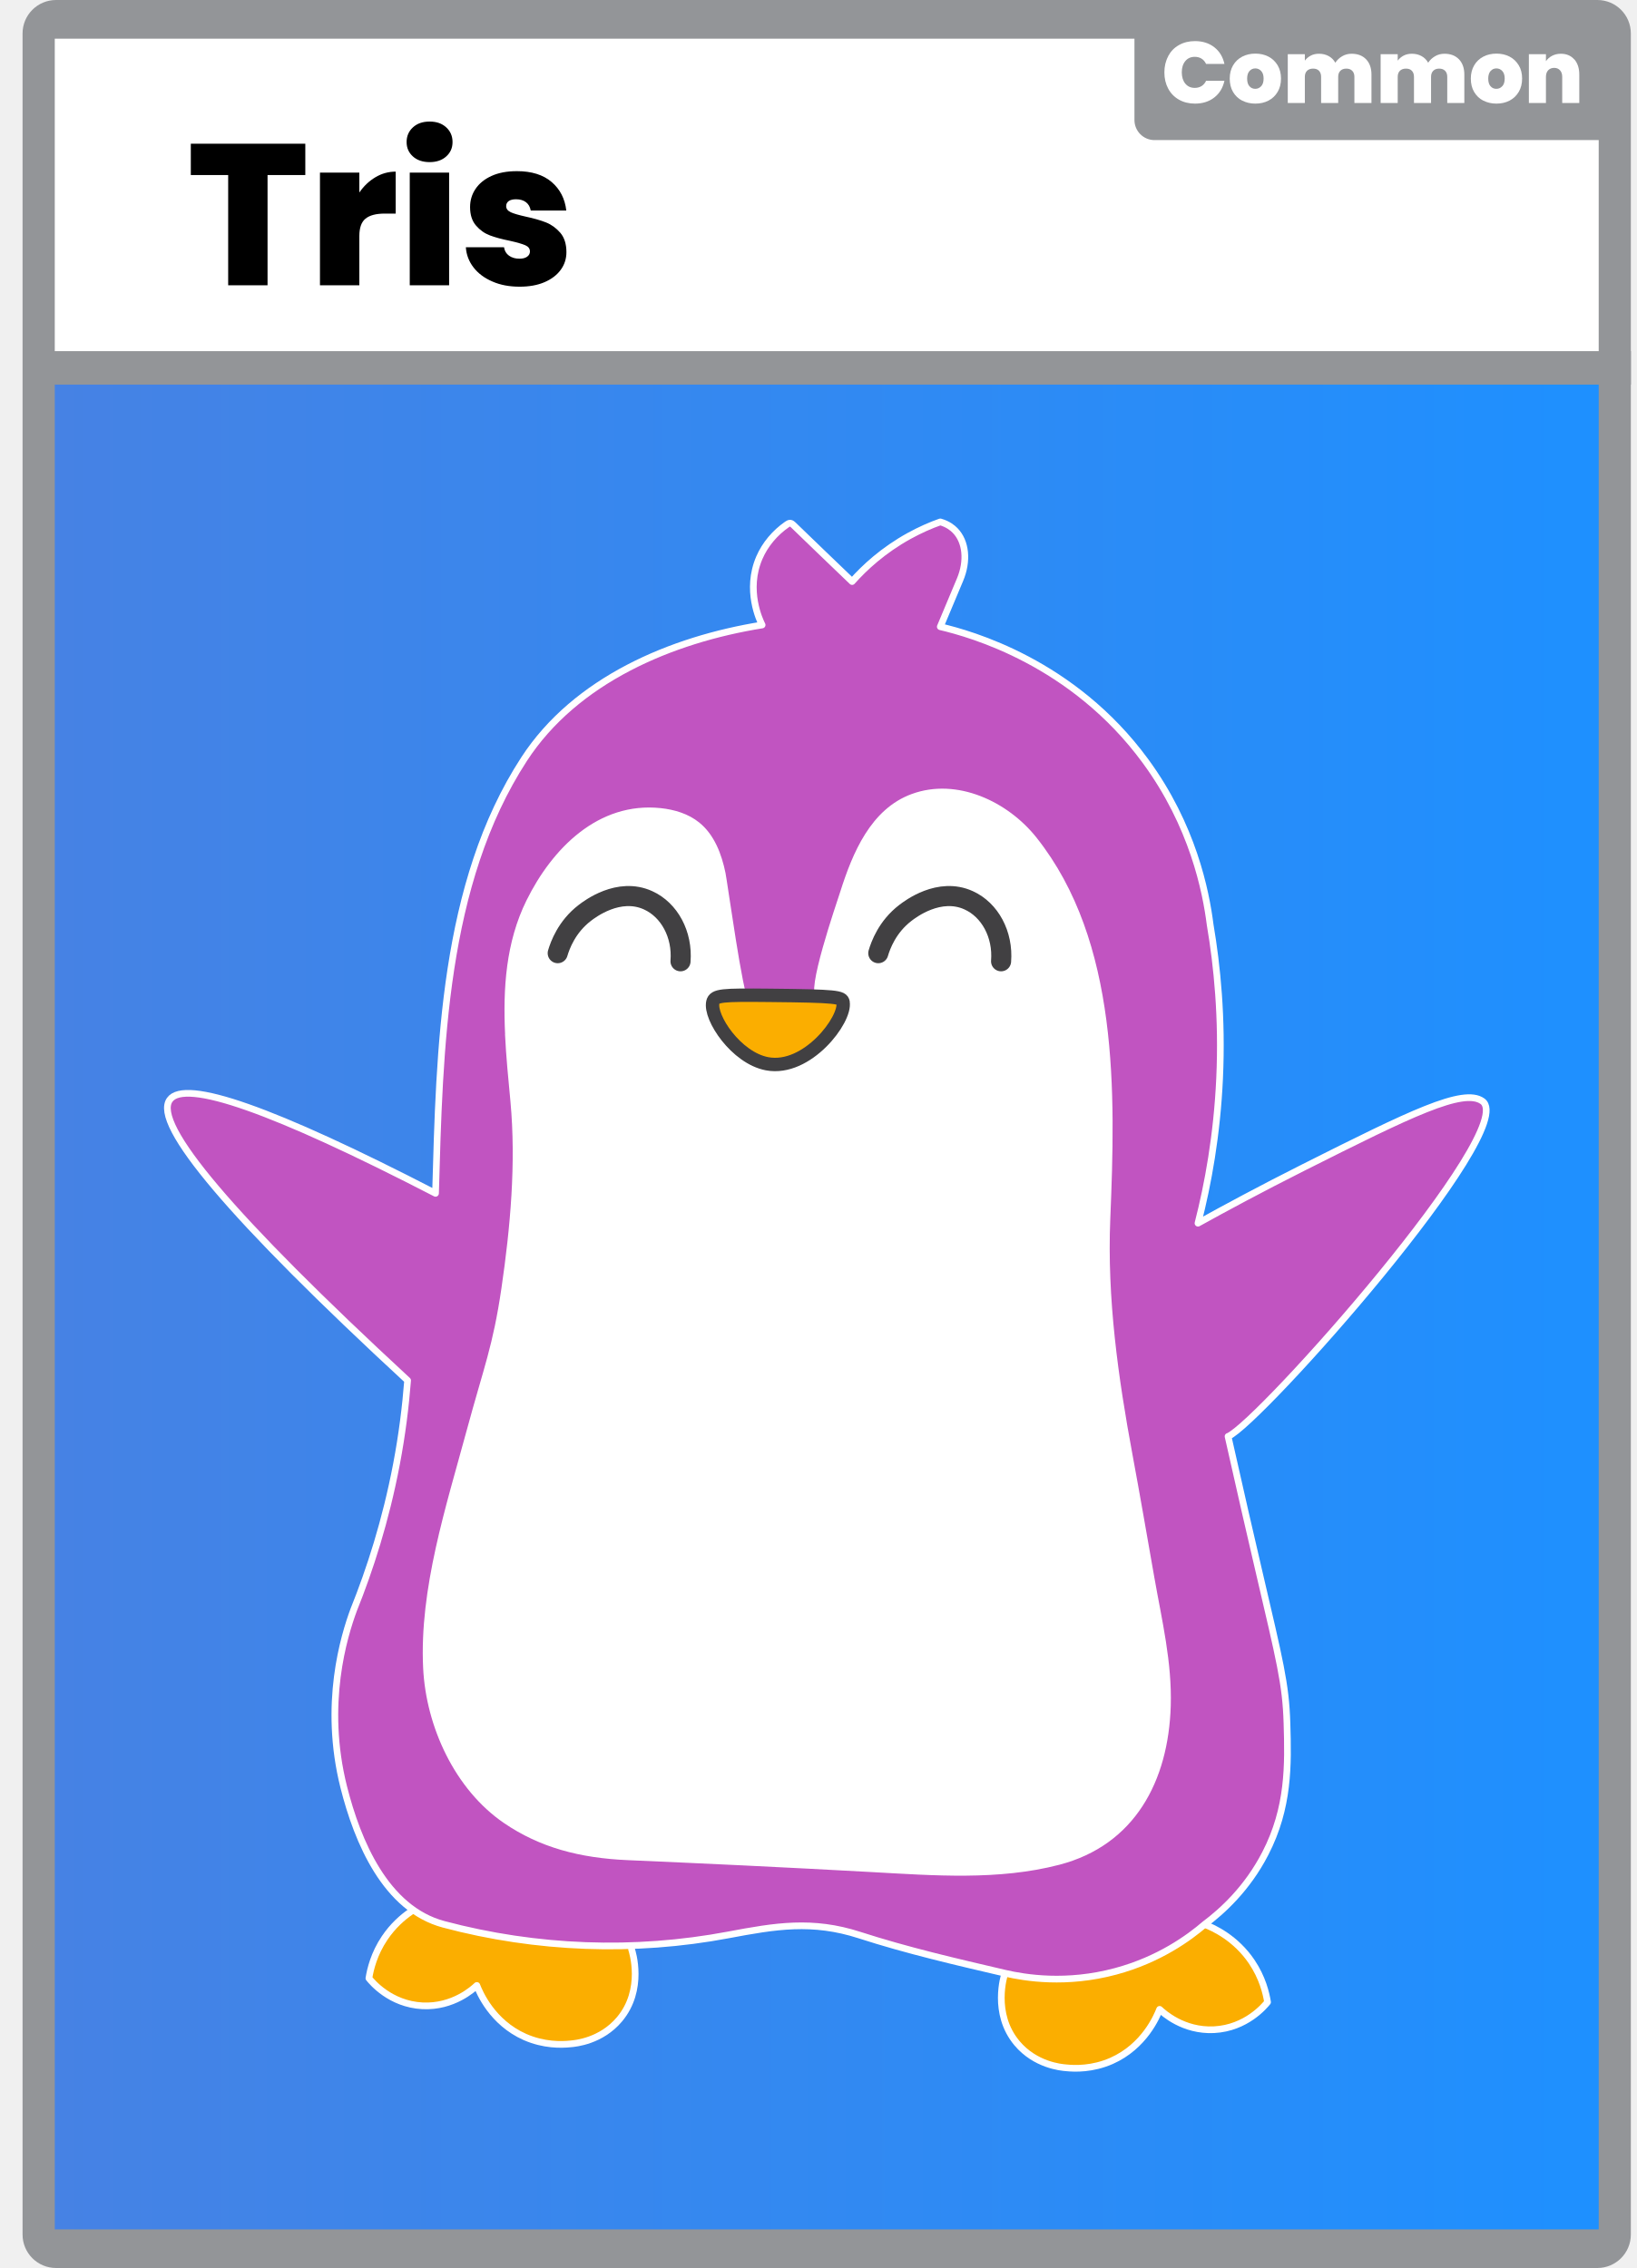
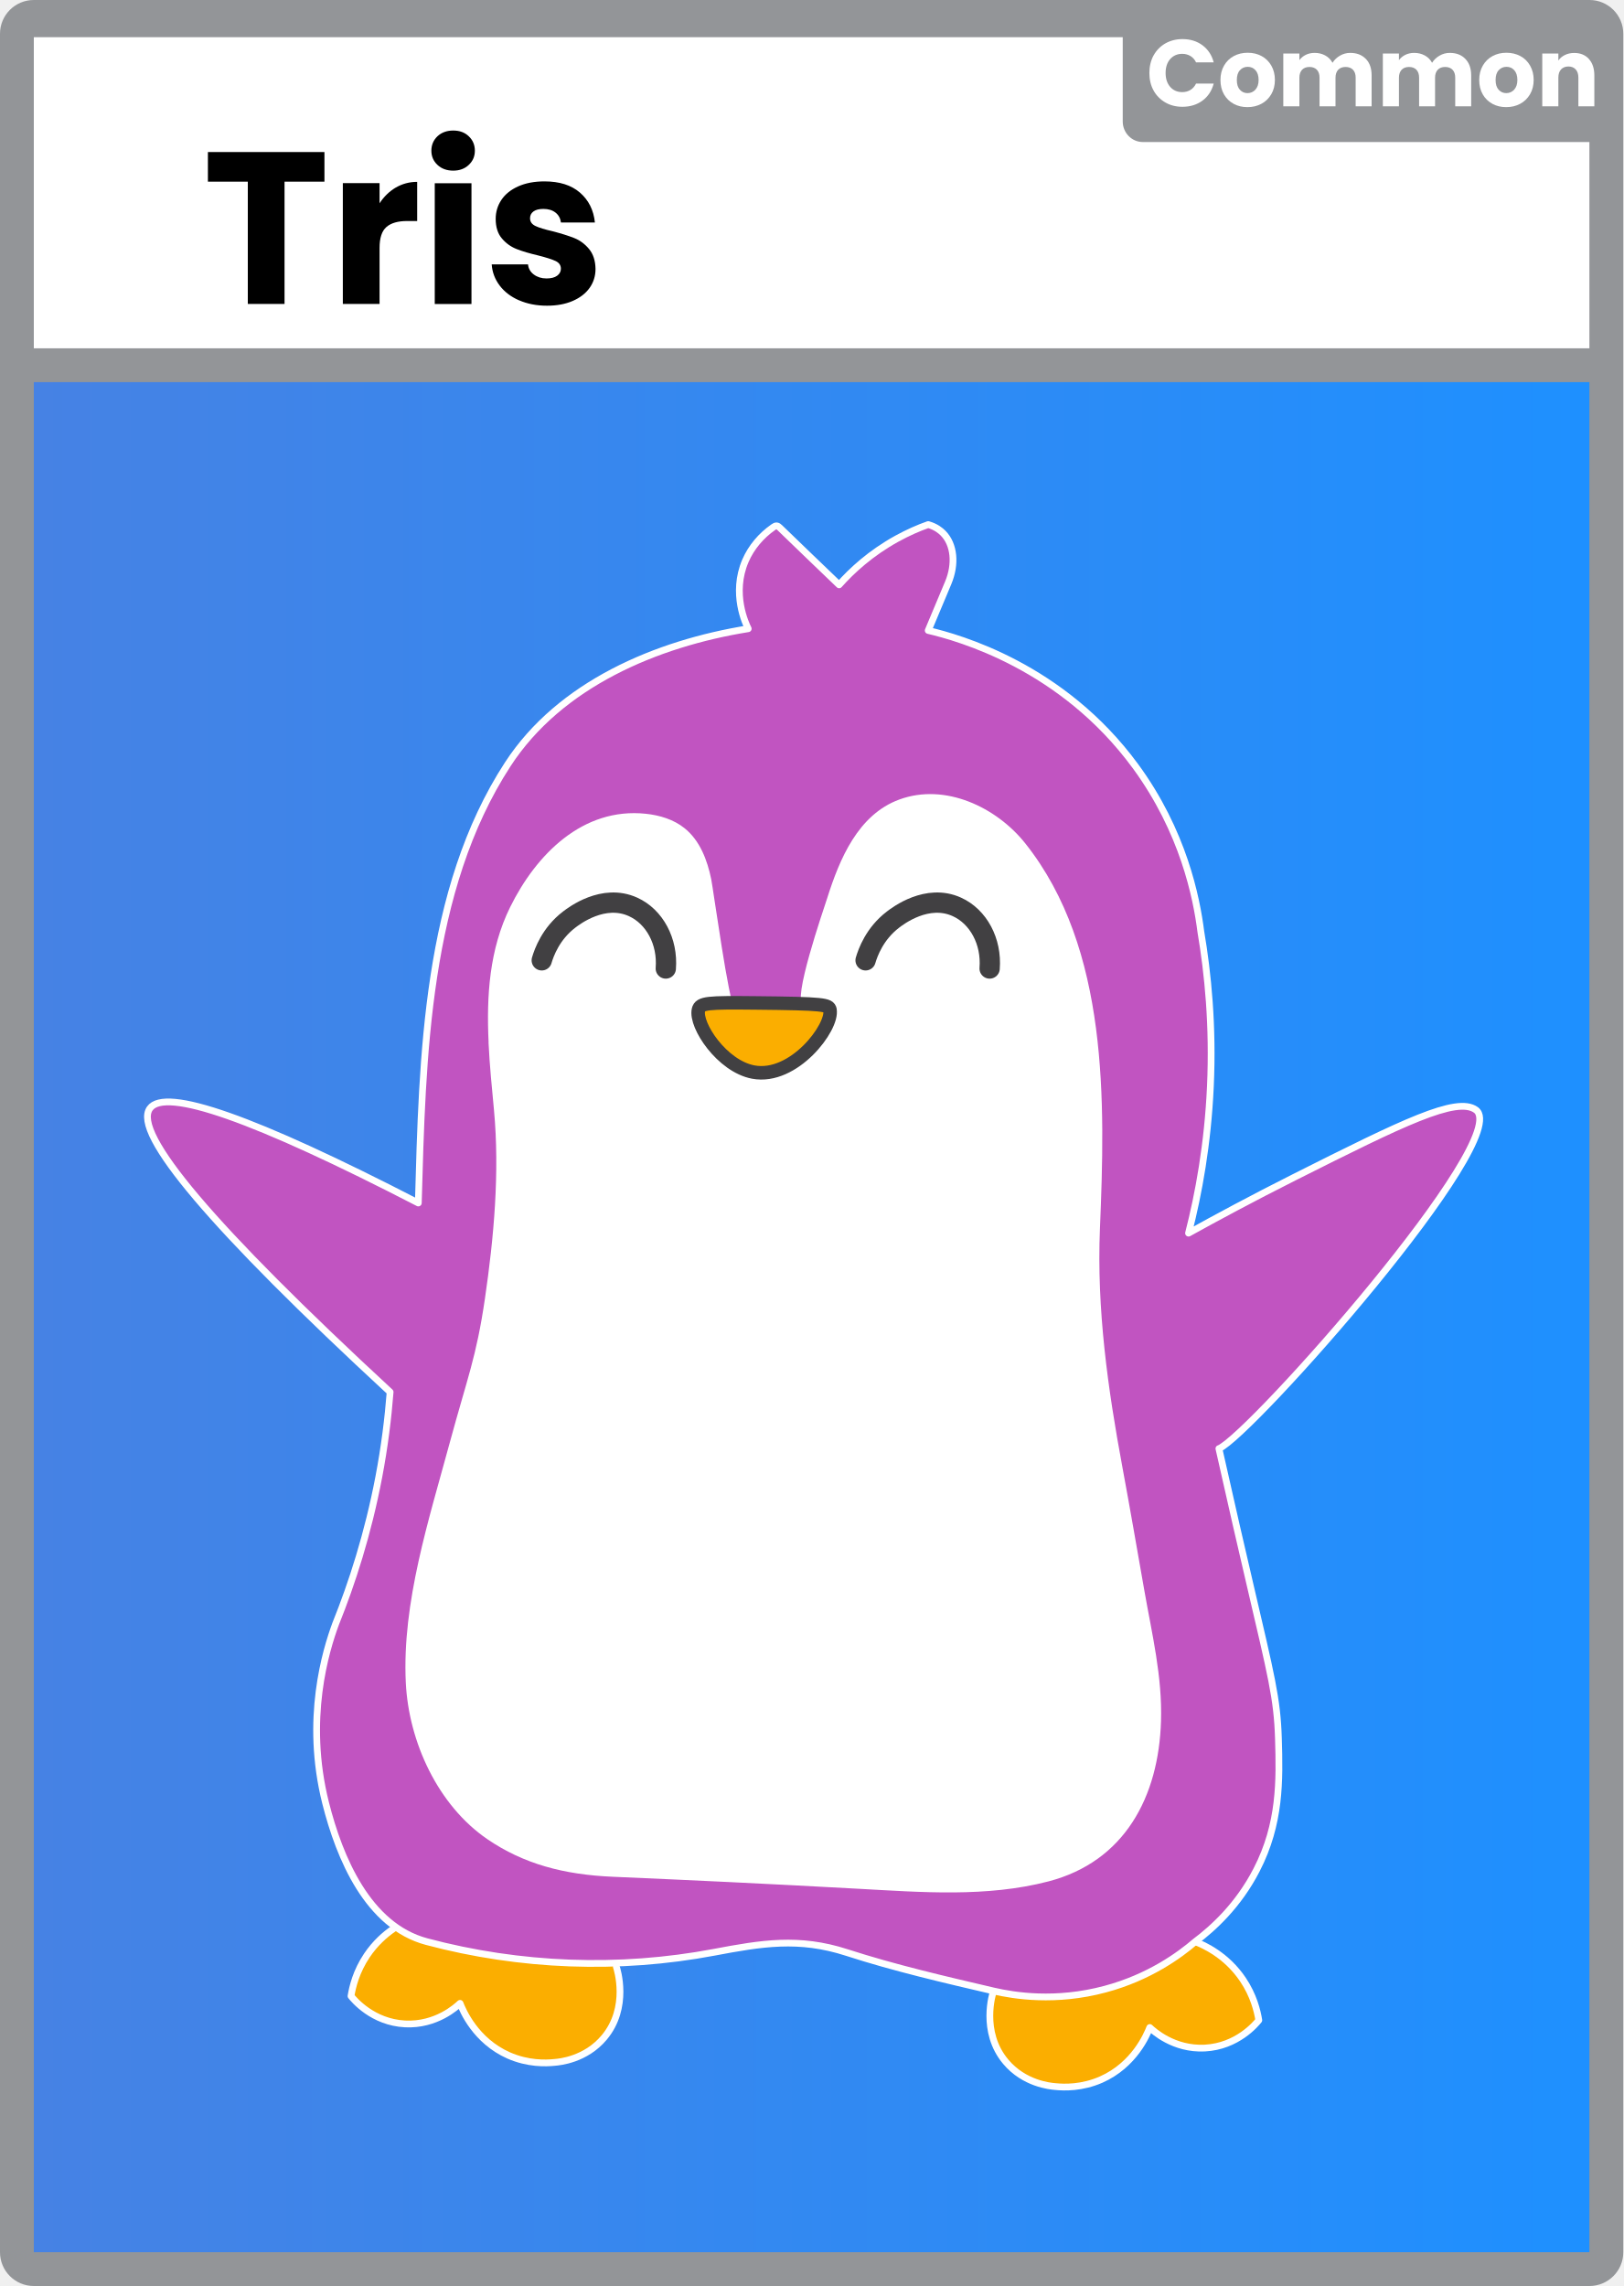
- <svg xmlns="http://www.w3.org/2000/svg" id="Outline" width="244.38" height="338.83" viewBox="0 0 244.38 338.83">
+ <svg xmlns="http://www.w3.org/2000/svg" id="Outline" width="240" height="338" viewBox="0 0 240 338">
  <defs>
    <style>
      .cls-1 {
        fill: #c154c1;
      }

      .cls-1, .cls-2, .cls-3, .cls-4 {
        stroke-linecap: round;
        stroke-linejoin: round;
      }

      .cls-1, .cls-3 {
        stroke: #fff;
      }

      .cls-2 {
        stroke-width: 2px;
      }

      .cls-2, .cls-3 {
        fill: #fbae00;
      }

      .cls-2, .cls-4 {
        stroke: #414042;
      }

      .cls-5 {
        fill: #fff;
      }

      .cls-6 {
        stroke: #939598;
        stroke-miterlimit: 10;
        stroke-width: 5px;
      }

      .cls-6, .cls-4 {
        fill: none;
      }

      .cls-7 {
        fill: #939598;
      }

      .cls-4 {
        stroke-width: 3px;
      }

      .cls-8 {
        fill: url(#linear-gradient);
      }
    </style>
-     <linearGradient id="linear-gradient" x1="8.18" y1="194.01" x2="238.78" y2="194.01" gradientUnits="userSpaceOnUse">
+     <linearGradient id="linear-gradient" x1="5" y1="144.34" x2="235" y2="144.34" gradientTransform="translate(0 338.34) scale(1 -1)" gradientUnits="userSpaceOnUse">
      <stop offset="0" stop-color="#4682e4" />
      <stop offset="1" stop-color="#1e90ff" />
    </linearGradient>
  </defs>
-   <rect class="cls-7" x="3.37" width="240.21" height="338.83" rx="5" ry="5" />
-   <rect class="cls-8" x="8.18" y="54.96" width="230.6" height="278.1" />
+   <path class="cls-7" d="M5,0h230.01c2.76,0,5,2.23,5,4.99v328.02c0,2.75-2.24,4.99-5,4.99H5c-2.76,0-5-2.23-5-4.99V4.99C0,2.23,2.24,0,5,0Z" />
+   <rect class="cls-8" x="5" y="55" width="230" height="278" />
  <g>
-     <path class="cls-3" d="M94.33,291.22c.11.31,1.93,6.01-1.81,10.46-2.73,3.25-6.55,3.61-7.32,3.67-1.34.14-3.94.22-6.79-1.03-4.91-2.17-6.79-6.67-7.19-7.7-.51.48-3.52,3.27-8.13,3.04-4.81-.25-7.57-3.59-7.99-4.12.22-1.37.77-3.66,2.35-6.01,2.41-3.58,5.71-5.08,7.05-5.6" />
-     <path class="cls-3" d="M150.09,294.79c-.11.31-1.93,6.01,1.81,10.46,2.73,3.25,6.55,3.61,7.32,3.67,1.34.14,3.94.22,6.79-1.03,4.91-2.17,6.79-6.67,7.19-7.7.51.48,3.52,3.27,8.13,3.04,4.81-.25,7.57-3.59,7.99-4.12-.22-1.37-.77-3.66-2.35-6.01-2.41-3.58-5.71-5.08-7.05-5.6" />
-     <path class="cls-1" d="M183.42,214.59c1.86,8.28,3.43,15.13,4.57,19.98,3.17,13.61,4.05,16.95,4.23,22.88.19,6.22.3,12.6-3.23,19.44-2.72,5.29-6.5,8.68-9.06,10.6-2.31,1.98-6.78,5.27-13.3,7.02-7.35,1.98-13.51.98-16.53.28-7.24-1.69-14.64-3.4-21.71-5.69s-12.57-1.36-19.62-.03c-14.04,2.65-28.68,2.1-42.49-1.58-8.68-2.31-12.89-12.37-14.94-20.51-3.12-12.4.06-22.6,1.48-26.46,2.42-6.01,4.78-13.3,6.39-21.74.85-4.47,1.37-8.68,1.67-12.55-26.28-24.29-38.12-38.27-35.53-41.92,2.26-3.19,15.49,1.47,39.7,13.97.61-21.51,1.1-46.23,13.23-64.87,7.7-11.84,22.01-17.86,35.55-20.04-.34-.68-2.51-5.2-.41-10.06.86-1.99,2.33-3.71,4.11-4.95.16-.11.33-.22.52-.2.17.02.31.15.44.27,2.91,2.83,5.85,5.63,8.78,8.45,1.86-2.09,4.65-4.68,8.53-6.82,1.64-.9,3.21-1.59,4.64-2.09,1.15.33,1.84.9,2.21,1.28,1.64,1.67,1.91,4.57.74,7.35-.98,2.35-1.97,4.69-2.95,7.03,4.53,1.07,19.81,5.29,30.63,20.05,7.09,9.66,9.04,19.44,9.68,24.5,1.04,6.11,1.82,13.89,1.41,22.88-.39,8.54-1.74,15.88-3.23,21.68,4.02-2.23,9.36-5.11,15.72-8.31,15.92-8,23.94-11.96,26.77-9.91,5.67,4.11-33.24,48-37.99,50.08Z" />
-     <path class="cls-5" d="M75.43,154.53c.16,3.38.5,6.75.81,10.04.85,9.19-.01,18.78-1.35,27.91-1.27,8.64-2.57,11.57-5.19,21.23-3.07,11.34-7.08,23.64-6.5,35.5.43,8.74,4.73,18.13,12.08,23.15,5.32,3.63,11.27,5.23,18.5,5.54,5.74.25,11.52.51,17.32.79,6.4.31,12.76.64,19.09.99,9.28.51,18.92,1.28,28.02-1.09,11.29-2.94,16.31-12.53,16.65-23.71.2-6.58-1.32-12.8-2.45-19.22-1.07-6.07-2.12-12.19-3.25-18.27-2.16-11.62-3.82-23.43-3.33-35.28.78-18.74,1.34-41.42-11.03-56.99-4.26-5.36-11.85-8.98-18.62-6.5-6.13,2.24-8.85,8.83-10.67,14.57-.55,1.72-5.32,15.5-3.5,15.75-2.26-.32-2.6.24-4.85-.08,0,0-5.27.28-5.41.28-.72,0-3.1-17.29-3.39-18.72-.58-2.84-1.68-5.74-3.94-7.55-1.61-1.3-3.68-1.92-5.74-2.14-9.32-.98-16.22,6.03-20.05,13.8-3.08,6.25-3.51,13.12-3.19,19.98Z" />
-     <path class="cls-4" d="M83.3,142.4c.34-1.15,1.33-3.94,4.05-6.02.72-.55,5.06-3.88,9.45-1.88,3.18,1.44,5.16,5.11,4.84,9.11" />
-     <path class="cls-4" d="M131.18,142.4c.34-1.15,1.33-3.94,4.05-6.02.72-.55,5.06-3.88,9.45-1.88,3.18,1.44,5.16,5.11,4.84,9.11" />
-     <path class="cls-2" d="M125.92,149.72c-.16-.77-.87-.92-11.02-1.02-7.05-.07-8.18-.02-8.43,1.02-.53,2.28,3.48,8.33,8.1,9.2,6,1.13,11.86-6.66,11.34-9.2Z" />
+     <path class="cls-3" d="M91.13,290.81c.11.31,1.93,6.01-1.81,10.46-2.73,3.25-6.55,3.61-7.32,3.67-1.34.14-3.94.22-6.79-1.03-4.91-2.17-6.79-6.67-7.19-7.7-.51.48-3.52,3.27-8.13,3.04-4.81-.25-7.57-3.59-7.99-4.12.22-1.37.77-3.66,2.35-6.01,2.41-3.58,5.71-5.08,7.05-5.6" />
+     <path class="cls-3" d="M146.89,294.38c-.11.31-1.93,6.01,1.81,10.46,2.73,3.25,6.55,3.61,7.32,3.67,1.34.14,3.94.22,6.79-1.03,4.91-2.17,6.79-6.67,7.19-7.7.51.48,3.52,3.27,8.13,3.04,4.81-.25,7.57-3.59,7.99-4.12-.22-1.37-.77-3.66-2.35-6.01-2.41-3.58-5.71-5.08-7.05-5.6" />
+     <path class="cls-1" d="M180.22,214.18c1.86,8.28,3.43,15.13,4.57,19.98,3.17,13.61,4.05,16.95,4.23,22.88.19,6.22.3,12.6-3.23,19.44-2.72,5.29-6.5,8.68-9.06,10.6-2.31,1.98-6.78,5.27-13.3,7.02-7.35,1.98-13.51.98-16.53.28-7.24-1.69-14.64-3.4-21.71-5.69s-12.57-1.36-19.62-.03c-14.04,2.65-28.68,2.1-42.49-1.58-8.68-2.31-12.89-12.37-14.94-20.51-3.12-12.4.06-22.6,1.48-26.46,2.42-6.01,4.78-13.3,6.39-21.74.85-4.47,1.37-8.68,1.67-12.55-26.28-24.29-38.12-38.27-35.53-41.92,2.26-3.19,15.49,1.47,39.7,13.97.61-21.51,1.1-46.23,13.23-64.87,7.7-11.84,22.01-17.86,35.55-20.04-.34-.68-2.51-5.2-.41-10.06.86-1.99,2.33-3.71,4.11-4.95.16-.11.33-.22.52-.2.17.02.31.15.44.27,2.91,2.83,5.85,5.63,8.78,8.45,1.86-2.09,4.65-4.68,8.53-6.82,1.64-.9,3.21-1.59,4.64-2.09,1.15.33,1.84.9,2.21,1.28,1.64,1.67,1.91,4.57.74,7.35-.98,2.35-1.97,4.69-2.95,7.03,4.53,1.07,19.81,5.29,30.63,20.05,7.09,9.66,9.04,19.44,9.68,24.5,1.04,6.11,1.82,13.89,1.41,22.88-.39,8.54-1.74,15.88-3.23,21.68,4.02-2.23,9.36-5.11,15.72-8.31,15.92-8,23.94-11.96,26.77-9.91,5.67,4.11-33.24,48-37.99,50.08h-.01Z" />
+     <path class="cls-5" d="M72.23,154.12c.16,3.38.5,6.75.81,10.04.85,9.19-.01,18.78-1.35,27.91-1.27,8.64-2.57,11.57-5.19,21.23-3.07,11.34-7.08,23.64-6.5,35.5.43,8.74,4.73,18.13,12.08,23.15,5.32,3.63,11.27,5.23,18.5,5.54,5.74.25,11.52.51,17.32.79,6.4.31,12.76.64,19.09.99,9.28.51,18.92,1.28,28.02-1.09,11.29-2.94,16.31-12.53,16.65-23.71.2-6.58-1.32-12.8-2.45-19.22-1.07-6.07-2.12-12.19-3.25-18.27-2.16-11.62-3.82-23.43-3.33-35.28.78-18.74,1.34-41.42-11.03-56.99-4.26-5.36-11.85-8.98-18.62-6.5-6.13,2.24-8.85,8.83-10.67,14.57-.55,1.72-5.32,15.5-3.5,15.75-2.26-.32-2.6.24-4.85-.08,0,0-5.27.28-5.41.28-.72,0-3.1-17.29-3.39-18.72-.58-2.84-1.68-5.74-3.94-7.55-1.61-1.3-3.68-1.92-5.74-2.14-9.32-.98-16.22,6.03-20.05,13.8-3.08,6.25-3.51,13.12-3.19,19.98v.02Z" />
+     <path class="cls-4" d="M80.1,141.99c.34-1.15,1.33-3.94,4.05-6.02.72-.55,5.06-3.88,9.45-1.88,3.18,1.44,5.16,5.11,4.84,9.11" />
+     <path class="cls-4" d="M127.98,141.99c.34-1.15,1.33-3.94,4.05-6.02.72-.55,5.06-3.88,9.45-1.88,3.18,1.44,5.16,5.11,4.84,9.11" />
+     <path class="cls-2" d="M122.72,149.31c-.16-.77-.87-.92-11.02-1.02-7.05-.07-8.18-.02-8.43,1.02-.53,2.28,3.48,8.33,8.1,9.2,6,1.13,11.86-6.66,11.34-9.2h.01Z" />
  </g>
-   <rect class="cls-5" x="8.18" y="5.78" width="230.6" height="49.18" />
-   <path class="cls-7" d="M169.44,5.17h70.57v15.76h-67.57c-1.66,0-3-1.34-3-3V5.17h0Z" />
-   <line class="cls-6" x1="5.96" y1="54.96" x2="243.59" y2="54.96" />
+   <rect class="cls-5" x="5" y="5.5" width="230" height="49" />
+   <path class="cls-7" d="M166,5h70v16h-67.02c-1.65,0-2.98-1.36-2.98-3.05V5h0Z" />
+   <line class="cls-6" x1="2.5" y1="54" x2="237.5" y2="54" />
  <g>
-     <path d="M45.6,21.47v4.68h-5.64v16.47h-5.88v-16.47h-5.58v-4.68h17.1Z" />
-     <path d="M56.07,26.48c.94-.56,1.95-.84,3.03-.84v6.27h-1.65c-1.28,0-2.23.25-2.85.75-.62.5-.93,1.37-.93,2.61v7.35h-5.88v-16.83h5.88v2.97c.66-.96,1.46-1.72,2.4-2.28Z" />
-     <path d="M61.67,23.37c-.63-.57-.94-1.28-.94-2.15s.31-1.61.94-2.19c.63-.58,1.46-.87,2.5-.87s1.85.29,2.48.87c.63.58.94,1.31.94,2.19s-.31,1.58-.94,2.15c-.63.57-1.46.85-2.48.85s-1.88-.28-2.5-.85ZM67.08,25.79v16.83h-5.88v-16.83h5.88Z" />
-     <path d="M73.55,42.06c-1.19-.51-2.13-1.21-2.82-2.1s-1.08-1.9-1.15-3.02h5.7c.08.54.33.96.75,1.26.42.3.94.45,1.56.45.48,0,.86-.1,1.14-.3.28-.2.42-.46.42-.78,0-.42-.23-.73-.69-.93-.46-.2-1.22-.42-2.28-.66-1.2-.24-2.2-.51-3-.81-.8-.3-1.5-.79-2.08-1.47-.59-.68-.89-1.6-.89-2.76,0-1,.27-1.91.81-2.71.54-.81,1.33-1.46,2.38-1.94,1.05-.48,2.31-.72,3.8-.72,2.2,0,3.93.54,5.19,1.62,1.26,1.08,1.99,2.5,2.19,4.26h-5.31c-.1-.54-.33-.95-.71-1.24s-.87-.44-1.48-.44c-.48,0-.85.09-1.1.27-.25.18-.38.43-.38.75,0,.4.23.7.69.92.46.21,1.2.42,2.22.65,1.22.26,2.23.55,3.04.87.81.32,1.52.84,2.13,1.54.61.71.92,1.68.92,2.9,0,.98-.28,1.86-.85,2.64-.57.78-1.38,1.4-2.43,1.85-1.05.45-2.29.67-3.71.67-1.52,0-2.88-.25-4.06-.77Z" />
+     <path d="M47.97,22.48v4.38h-5.9v18.08h-5.43v-18.08h-5.9v-4.38h17.24Z" />
+     <path d="M58.51,27.74c.95-.56,2.01-.85,3.17-.85v5.79h-1.49c-1.35,0-2.37.29-3.05.88-.68.59-1.02,1.62-1.02,3.09v8.29h-5.43v-17.86h5.43v2.98c.63-.98,1.43-1.75,2.38-2.32Z" />
+     <path d="M64.68,24.38c-.6-.56-.9-1.26-.9-2.1s.3-1.56.9-2.13c.6-.56,1.38-.85,2.33-.85s1.7.28,2.3.85c.6.57.9,1.28.9,2.13s-.3,1.53-.9,2.1c-.6.57-1.37.85-2.3.85s-1.73-.28-2.33-.85ZM69.71,27.09v17.86h-5.43v-17.86h5.43Z" />
+     <path d="M76.73,44.4c-1.21-.53-2.16-1.26-2.86-2.19-.7-.93-1.09-1.97-1.17-3.12h5.37c.06.62.35,1.12.86,1.5.51.38,1.13.58,1.87.58.68,0,1.2-.13,1.57-.4s.56-.61.56-1.04c0-.51-.26-.89-.79-1.14-.53-.25-1.39-.52-2.57-.82-1.27-.3-2.33-.61-3.17-.94-.85-.33-1.58-.85-2.19-1.57-.61-.71-.92-1.68-.92-2.9,0-1.02.28-1.96.84-2.8.56-.84,1.39-1.51,2.48-2,1.09-.49,2.39-.74,3.89-.74,2.22,0,3.97.55,5.25,1.66,1.28,1.11,2.02,2.58,2.21,4.42h-5.02c-.08-.62-.35-1.11-.81-1.47s-1.05-.54-1.79-.54c-.63,0-1.12.12-1.46.37-.34.25-.51.58-.51,1.01,0,.51.27.9.81,1.15.54.26,1.38.51,2.52.77,1.31.34,2.38.68,3.21,1.01.83.33,1.55.86,2.17,1.6s.95,1.72.97,2.96c0,1.05-.29,1.98-.87,2.8-.58.82-1.42,1.47-2.51,1.94-1.09.47-2.35.7-3.79.7-1.54,0-2.92-.27-4.13-.8Z" />
  </g>
  <g>
-     <path class="cls-5" d="M174.48,8.38c.38-.71.91-1.26,1.61-1.65.69-.39,1.49-.59,2.39-.59,1.14,0,2.11.31,2.89.92.78.61,1.28,1.44,1.51,2.49h-2.74c-.17-.35-.39-.61-.68-.79s-.63-.27-1.01-.27c-.59,0-1.06.21-1.41.63-.35.42-.53.98-.53,1.68s.18,1.28.53,1.7.82.63,1.41.63c.38,0,.72-.09,1.01-.27.29-.18.52-.45.68-.79h2.74c-.23,1.05-.73,1.88-1.51,2.49-.78.61-1.74.92-2.89.92-.9,0-1.7-.2-2.39-.59s-1.23-.94-1.61-1.65c-.38-.71-.57-1.51-.57-2.42s.19-1.71.57-2.41Z" />
-     <path class="cls-5" d="M185.52,15.03c-.58-.3-1.03-.74-1.36-1.3-.33-.56-.49-1.23-.49-1.99s.17-1.41.5-1.98c.33-.56.79-1,1.37-1.3.58-.3,1.23-.45,1.96-.45s1.38.15,1.96.45c.58.3,1.03.74,1.37,1.3.33.56.5,1.22.5,1.98s-.17,1.42-.5,1.98c-.33.57-.79,1-1.37,1.31-.58.3-1.23.45-1.96.45s-1.38-.15-1.96-.45ZM188.37,12.88c.24-.26.36-.64.36-1.14s-.12-.87-.36-1.13c-.24-.26-.53-.39-.88-.39s-.64.13-.87.39c-.23.26-.35.64-.35,1.13s.11.88.34,1.14c.23.26.52.39.87.39s.65-.13.89-.4Z" />
-     <path class="cls-5" d="M204.05,8.87c.52.55.79,1.31.79,2.27v4.25h-2.55v-3.91c0-.39-.11-.69-.33-.91-.22-.22-.51-.32-.88-.32s-.67.11-.88.32c-.22.22-.33.52-.33.91v3.91h-2.55v-3.91c0-.39-.11-.69-.32-.91-.21-.22-.5-.32-.88-.32s-.68.11-.9.32c-.22.22-.33.52-.33.91v3.91h-2.55v-7.29h2.55v.96c.23-.31.52-.56.88-.75.36-.19.77-.28,1.24-.28.54,0,1.02.12,1.44.35.42.23.75.56.99.99.26-.4.6-.72,1.03-.97.42-.25.89-.37,1.4-.37.92,0,1.64.28,2.17.83Z" />
-     <path class="cls-5" d="M217.92,8.87c.52.55.79,1.31.79,2.27v4.25h-2.55v-3.91c0-.39-.11-.69-.33-.91-.22-.22-.51-.32-.88-.32s-.67.11-.88.32c-.22.22-.33.52-.33.91v3.91h-2.55v-3.91c0-.39-.11-.69-.32-.91-.21-.22-.5-.32-.88-.32s-.68.11-.9.32c-.22.22-.33.52-.33.91v3.91h-2.55v-7.29h2.55v.96c.23-.31.52-.56.88-.75.36-.19.77-.28,1.24-.28.54,0,1.02.12,1.44.35.42.23.75.56.99.99.26-.4.6-.72,1.03-.97.42-.25.89-.37,1.4-.37.92,0,1.64.28,2.17.83Z" />
-     <path class="cls-5" d="M221.53,15.03c-.58-.3-1.03-.74-1.36-1.3-.33-.56-.49-1.23-.49-1.99s.17-1.41.5-1.98c.33-.56.79-1,1.37-1.3.58-.3,1.23-.45,1.96-.45s1.38.15,1.96.45c.58.3,1.03.74,1.37,1.3s.5,1.22.5,1.98-.17,1.42-.5,1.98c-.33.57-.79,1-1.37,1.31-.58.3-1.24.45-1.96.45s-1.38-.15-1.96-.45ZM224.38,12.88c.24-.26.36-.64.36-1.14s-.12-.87-.36-1.13c-.24-.26-.53-.39-.88-.39s-.64.13-.87.39c-.23.26-.35.64-.35,1.13s.11.88.34,1.14c.22.26.52.39.87.39s.65-.13.89-.4Z" />
-     <path class="cls-5" d="M235.14,8.87c.49.56.74,1.32.74,2.27v4.25h-2.55v-3.91c0-.42-.11-.74-.33-.98s-.51-.36-.87-.36-.68.12-.9.36c-.22.24-.33.57-.33.98v3.91h-2.55v-7.29h2.55v1.04c.23-.33.53-.6.91-.8.38-.2.82-.31,1.31-.31.84,0,1.51.28,2,.84Z" />
+     <path class="cls-5" d="M170.56,8.2c.42-.76,1-1.35,1.74-1.78.75-.42,1.59-.64,2.53-.64,1.16,0,2.15.31,2.97.92.82.62,1.38,1.46,1.65,2.52h-2.61c-.19-.41-.47-.72-.83-.94-.36-.21-.76-.32-1.21-.32-.73,0-1.32.26-1.78.77-.45.51-.68,1.2-.68,2.06s.23,1.54.68,2.06c.45.51,1.05.77,1.78.77.45,0,.86-.11,1.21-.32s.63-.53.83-.94h2.61c-.28,1.06-.83,1.9-1.65,2.51-.82.61-1.82.92-2.97.92-.94,0-1.79-.21-2.53-.64s-1.33-1.02-1.74-1.77c-.42-.76-.62-1.62-.62-2.59s.21-1.84.62-2.6Z" />
+     <path class="cls-5" d="M182.4,15.35c-.61-.33-1.08-.79-1.43-1.4-.35-.61-.52-1.32-.52-2.13s.18-1.51.53-2.12c.35-.61.83-1.08,1.44-1.41s1.3-.49,2.06-.49,1.44.16,2.05.49c.61.33,1.09.8,1.44,1.41.35.61.53,1.32.53,2.12s-.18,1.51-.54,2.12c-.36.61-.84,1.08-1.46,1.41s-1.3.49-2.06.49-1.44-.16-2.05-.49ZM185.61,13.26c.32-.34.48-.82.48-1.44s-.16-1.11-.46-1.44c-.31-.34-.69-.5-1.15-.5s-.85.17-1.15.5c-.31.33-.46.81-.46,1.45s.15,1.11.45,1.44.68.5,1.13.5.84-.17,1.16-.5Z" />
+     <path class="cls-5" d="M201.95,8.71c.57.59.85,1.4.85,2.45v4.56h-2.36v-4.24c0-.5-.13-.89-.4-1.17-.26-.27-.63-.41-1.09-.41s-.83.14-1.09.41c-.26.28-.4.67-.4,1.17v4.24h-2.36v-4.24c0-.5-.13-.89-.4-1.17-.26-.27-.63-.41-1.09-.41s-.83.14-1.09.41c-.26.28-.4.67-.4,1.17v4.24h-2.38v-7.81h2.38v.98c.24-.33.56-.59.94-.78s.83-.29,1.32-.29c.58,0,1.1.13,1.56.38s.82.61,1.08,1.08c.27-.43.63-.78,1.1-1.05.46-.27.97-.41,1.51-.41.96,0,1.73.29,2.3.88Z" />
+     <path class="cls-5" d="M216.66,8.71c.57.59.86,1.4.86,2.45v4.56h-2.36v-4.24c0-.5-.13-.89-.4-1.17-.26-.27-.63-.41-1.09-.41s-.83.14-1.09.41c-.26.28-.4.67-.4,1.17v4.24h-2.36v-4.24c0-.5-.13-.89-.4-1.17-.26-.27-.63-.41-1.09-.41s-.83.14-1.09.41c-.26.28-.4.67-.4,1.17v4.24h-2.38v-7.81h2.38v.98c.24-.33.56-.59.94-.78.39-.19.83-.29,1.32-.29.58,0,1.1.13,1.56.38.46.25.82.61,1.08,1.08.27-.43.63-.78,1.1-1.05.46-.27.97-.41,1.51-.41.96,0,1.73.29,2.3.88Z" />
+     <path class="cls-5" d="M220.66,15.35c-.61-.33-1.08-.79-1.43-1.4-.35-.61-.52-1.32-.52-2.13s.18-1.51.53-2.12c.35-.61.83-1.08,1.44-1.41.61-.33,1.3-.49,2.05-.49s1.44.16,2.06.49,1.09.8,1.44,1.41.53,1.32.53,2.12-.18,1.51-.54,2.12c-.36.61-.84,1.08-1.46,1.41-.62.33-1.3.49-2.06.49s-1.44-.16-2.05-.49ZM223.87,13.26c.32-.34.48-.82.48-1.44s-.16-1.11-.46-1.44c-.31-.34-.69-.5-1.15-.5s-.85.17-1.15.5c-.31.33-.46.81-.46,1.45s.15,1.11.45,1.44.68.5,1.13.5.84-.17,1.16-.5Z" />
+     <path class="cls-5" d="M234.92,8.72c.54.59.81,1.41.81,2.44v4.56h-2.36v-4.24c0-.52-.13-.93-.4-1.22-.27-.29-.63-.43-1.08-.43s-.81.15-1.08.43c-.27.29-.4.7-.4,1.22v4.24h-2.38v-7.81h2.38v1.04c.24-.35.56-.62.97-.82.41-.2.87-.3,1.38-.3.91,0,1.63.3,2.17.89Z" />
  </g>
</svg>
